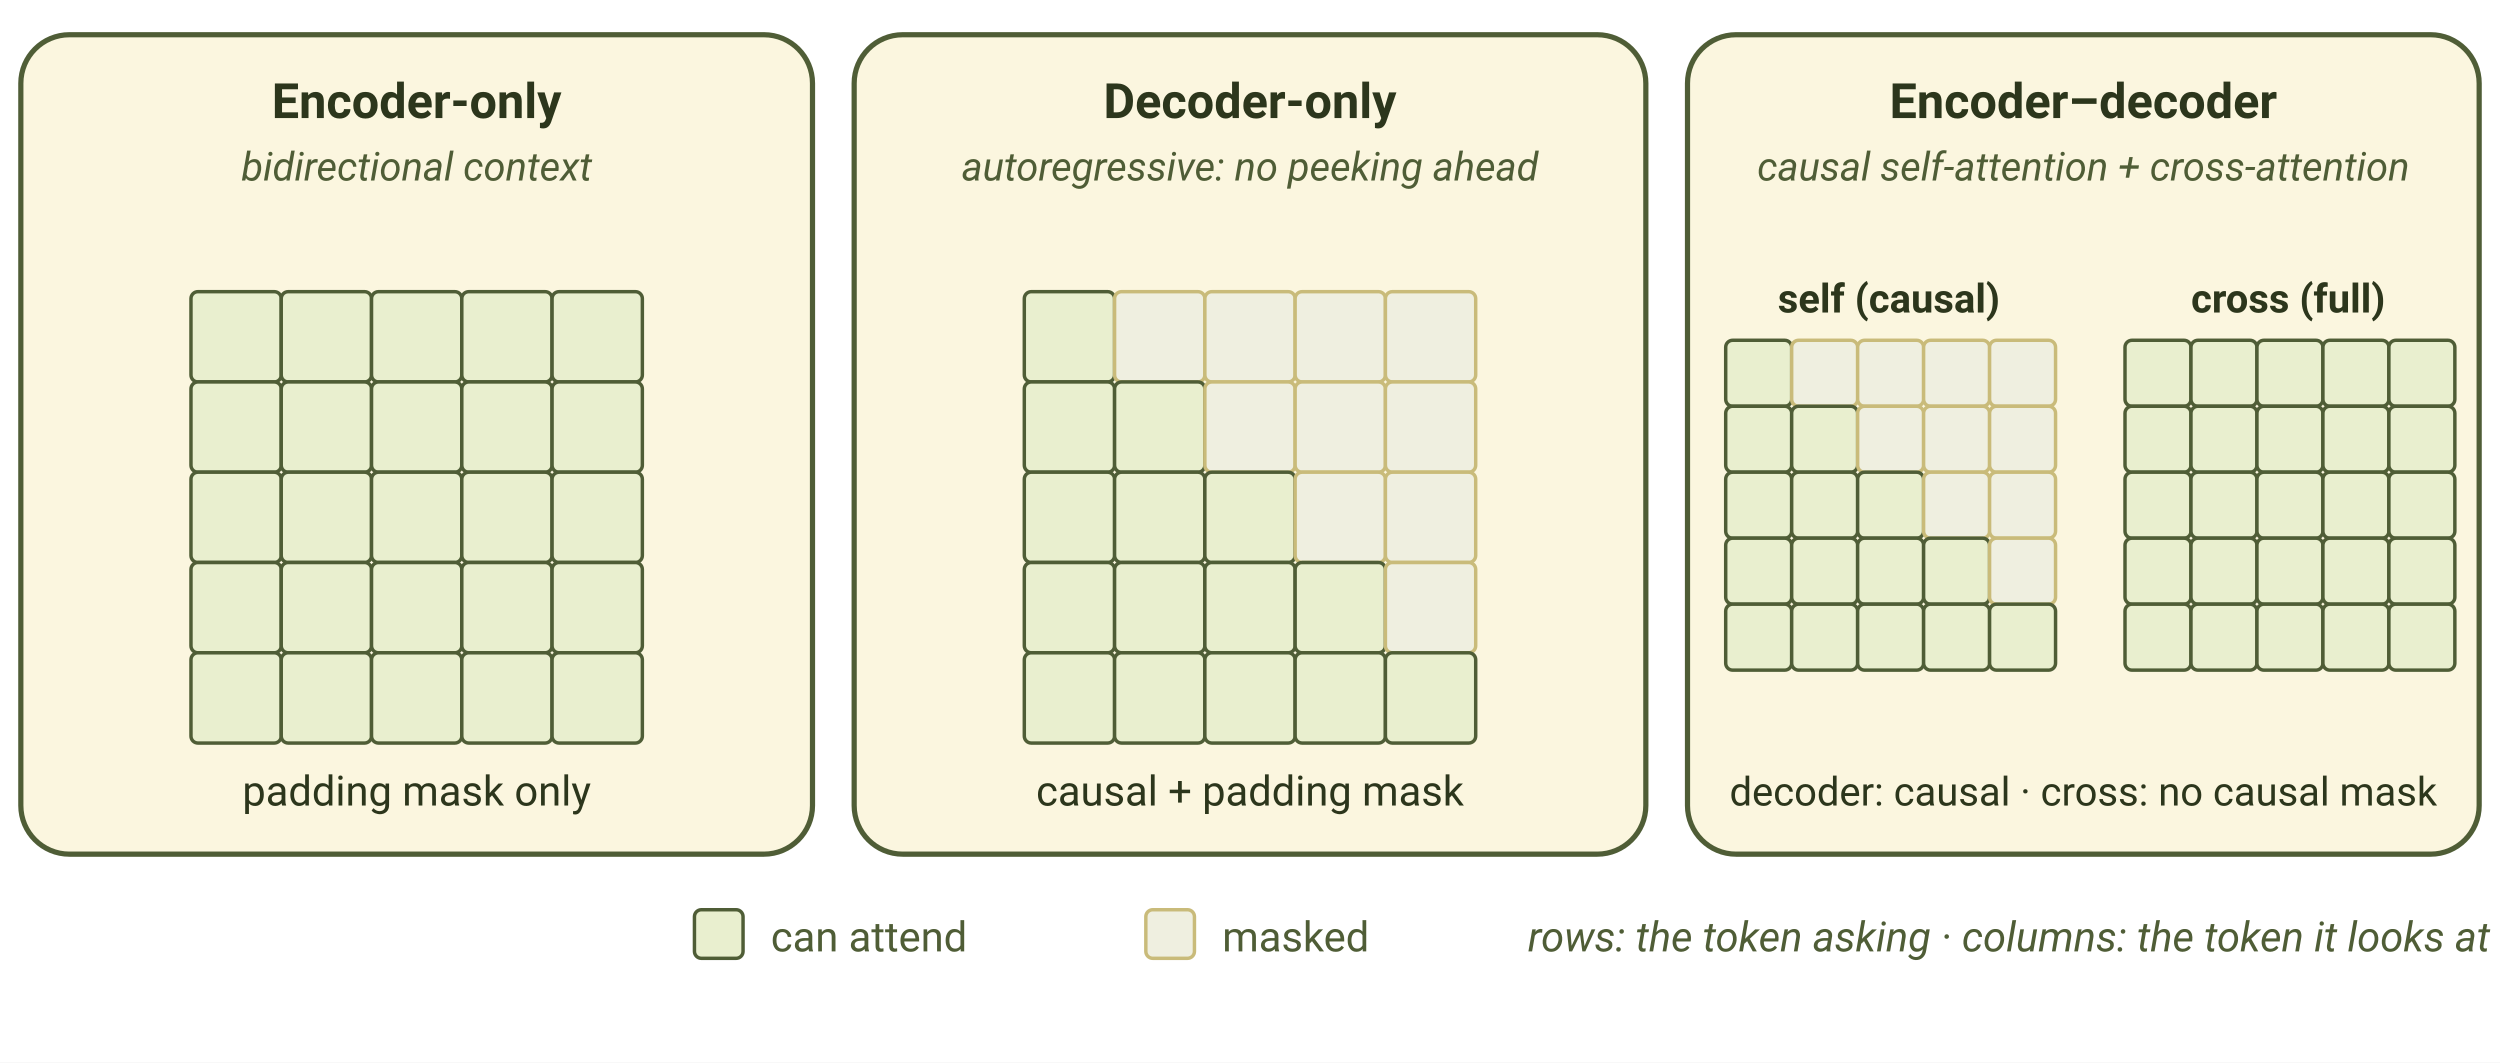
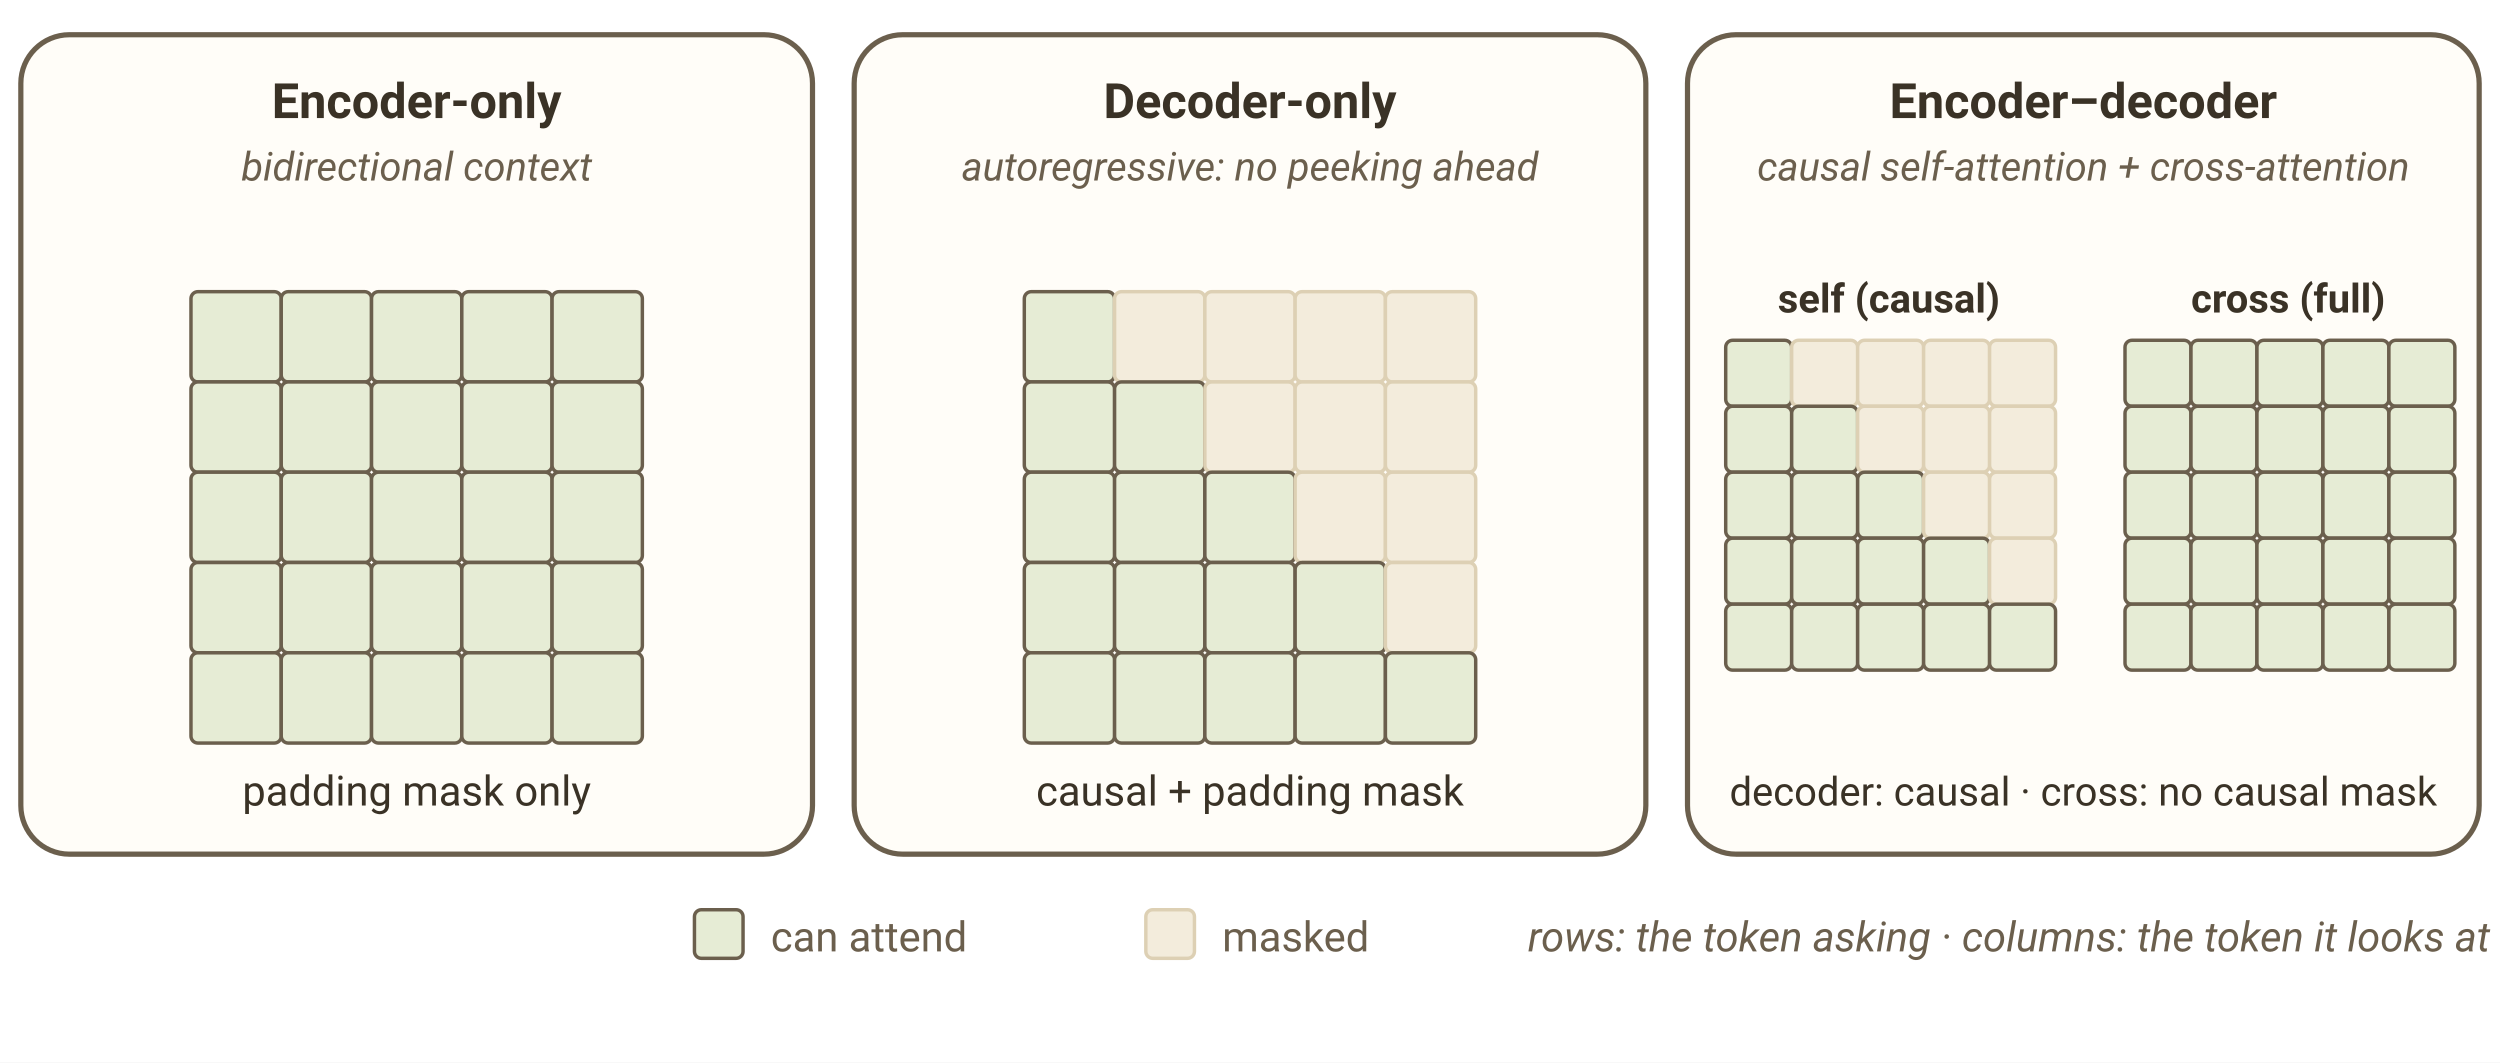
<svg xmlns="http://www.w3.org/2000/svg" viewBox="0 0 720 306" width="720" height="306" font-family="system-ui, -apple-system, 'Segoe UI', Roboto, Helvetica, Arial, sans-serif" role="img">
  <defs />
  <rect width="720" height="306" fill="#ffffff" />
-   <rect x="6" y="10" width="228" height="236" rx="14" fill="#fbf6df" stroke="#4f5d36" stroke-width="1.5" />
-   <text x="120" y="34" font-size="14" font-weight="700" fill="#2c361c" text-anchor="middle">Encoder-only</text>
-   <text x="120" y="52" font-size="11.5" font-weight="400" fill="#4f5d36" text-anchor="middle" font-style="italic">bidirectional context</text>
-   <rect x="246" y="10" width="228" height="236" rx="14" fill="#fbf6df" stroke="#4f5d36" stroke-width="1.5" />
-   <text x="360" y="34" font-size="14" font-weight="700" fill="#2c361c" text-anchor="middle">Decoder-only</text>
-   <text x="360" y="52" font-size="11.5" font-weight="400" fill="#4f5d36" text-anchor="middle" font-style="italic">autoregressive: no peeking ahead</text>
-   <rect x="486" y="10" width="228" height="236" rx="14" fill="#fbf6df" stroke="#4f5d36" stroke-width="1.5" />
-   <text x="600" y="34" font-size="14" font-weight="700" fill="#2c361c" text-anchor="middle">Encoder–decoder</text>
-   <text x="600" y="52" font-size="11.5" font-weight="400" fill="#4f5d36" text-anchor="middle" font-style="italic">causal self-attention + cross-attention</text>
-   <rect x="55" y="84" width="26" height="26" rx="2" fill="#e9efcf" stroke="#4f5d36" stroke-width="1" />
-   <rect x="81" y="84" width="26" height="26" rx="2" fill="#e9efcf" stroke="#4f5d36" stroke-width="1" />
-   <rect x="107" y="84" width="26" height="26" rx="2" fill="#e9efcf" stroke="#4f5d36" stroke-width="1" />
-   <rect x="133" y="84" width="26" height="26" rx="2" fill="#e9efcf" stroke="#4f5d36" stroke-width="1" />
-   <rect x="159" y="84" width="26" height="26" rx="2" fill="#e9efcf" stroke="#4f5d36" stroke-width="1" />
-   <rect x="55" y="110" width="26" height="26" rx="2" fill="#e9efcf" stroke="#4f5d36" stroke-width="1" />
-   <rect x="81" y="110" width="26" height="26" rx="2" fill="#e9efcf" stroke="#4f5d36" stroke-width="1" />
-   <rect x="107" y="110" width="26" height="26" rx="2" fill="#e9efcf" stroke="#4f5d36" stroke-width="1" />
-   <rect x="133" y="110" width="26" height="26" rx="2" fill="#e9efcf" stroke="#4f5d36" stroke-width="1" />
-   <rect x="159" y="110" width="26" height="26" rx="2" fill="#e9efcf" stroke="#4f5d36" stroke-width="1" />
-   <rect x="55" y="136" width="26" height="26" rx="2" fill="#e9efcf" stroke="#4f5d36" stroke-width="1" />
-   <rect x="81" y="136" width="26" height="26" rx="2" fill="#e9efcf" stroke="#4f5d36" stroke-width="1" />
-   <rect x="107" y="136" width="26" height="26" rx="2" fill="#e9efcf" stroke="#4f5d36" stroke-width="1" />
-   <rect x="133" y="136" width="26" height="26" rx="2" fill="#e9efcf" stroke="#4f5d36" stroke-width="1" />
-   <rect x="159" y="136" width="26" height="26" rx="2" fill="#e9efcf" stroke="#4f5d36" stroke-width="1" />
-   <rect x="55" y="162" width="26" height="26" rx="2" fill="#e9efcf" stroke="#4f5d36" stroke-width="1" />
-   <rect x="81" y="162" width="26" height="26" rx="2" fill="#e9efcf" stroke="#4f5d36" stroke-width="1" />
-   <rect x="107" y="162" width="26" height="26" rx="2" fill="#e9efcf" stroke="#4f5d36" stroke-width="1" />
-   <rect x="133" y="162" width="26" height="26" rx="2" fill="#e9efcf" stroke="#4f5d36" stroke-width="1" />
-   <rect x="159" y="162" width="26" height="26" rx="2" fill="#e9efcf" stroke="#4f5d36" stroke-width="1" />
-   <rect x="55" y="188" width="26" height="26" rx="2" fill="#e9efcf" stroke="#4f5d36" stroke-width="1" />
-   <rect x="81" y="188" width="26" height="26" rx="2" fill="#e9efcf" stroke="#4f5d36" stroke-width="1" />
-   <rect x="107" y="188" width="26" height="26" rx="2" fill="#e9efcf" stroke="#4f5d36" stroke-width="1" />
-   <rect x="133" y="188" width="26" height="26" rx="2" fill="#e9efcf" stroke="#4f5d36" stroke-width="1" />
-   <rect x="159" y="188" width="26" height="26" rx="2" fill="#e9efcf" stroke="#4f5d36" stroke-width="1" />
-   <rect x="295" y="84" width="26" height="26" rx="2" fill="#e9efcf" stroke="#4f5d36" stroke-width="1" />
-   <rect x="321" y="84" width="26" height="26" rx="2" fill="#efefe0" stroke="#c9bb7a" stroke-width="1" />
-   <rect x="347" y="84" width="26" height="26" rx="2" fill="#efefe0" stroke="#c9bb7a" stroke-width="1" />
-   <rect x="373" y="84" width="26" height="26" rx="2" fill="#efefe0" stroke="#c9bb7a" stroke-width="1" />
-   <rect x="399" y="84" width="26" height="26" rx="2" fill="#efefe0" stroke="#c9bb7a" stroke-width="1" />
-   <rect x="295" y="110" width="26" height="26" rx="2" fill="#e9efcf" stroke="#4f5d36" stroke-width="1" />
-   <rect x="321" y="110" width="26" height="26" rx="2" fill="#e9efcf" stroke="#4f5d36" stroke-width="1" />
-   <rect x="347" y="110" width="26" height="26" rx="2" fill="#efefe0" stroke="#c9bb7a" stroke-width="1" />
-   <rect x="373" y="110" width="26" height="26" rx="2" fill="#efefe0" stroke="#c9bb7a" stroke-width="1" />
-   <rect x="399" y="110" width="26" height="26" rx="2" fill="#efefe0" stroke="#c9bb7a" stroke-width="1" />
-   <rect x="295" y="136" width="26" height="26" rx="2" fill="#e9efcf" stroke="#4f5d36" stroke-width="1" />
-   <rect x="321" y="136" width="26" height="26" rx="2" fill="#e9efcf" stroke="#4f5d36" stroke-width="1" />
-   <rect x="347" y="136" width="26" height="26" rx="2" fill="#e9efcf" stroke="#4f5d36" stroke-width="1" />
-   <rect x="373" y="136" width="26" height="26" rx="2" fill="#efefe0" stroke="#c9bb7a" stroke-width="1" />
-   <rect x="399" y="136" width="26" height="26" rx="2" fill="#efefe0" stroke="#c9bb7a" stroke-width="1" />
-   <rect x="295" y="162" width="26" height="26" rx="2" fill="#e9efcf" stroke="#4f5d36" stroke-width="1" />
-   <rect x="321" y="162" width="26" height="26" rx="2" fill="#e9efcf" stroke="#4f5d36" stroke-width="1" />
-   <rect x="347" y="162" width="26" height="26" rx="2" fill="#e9efcf" stroke="#4f5d36" stroke-width="1" />
-   <rect x="373" y="162" width="26" height="26" rx="2" fill="#e9efcf" stroke="#4f5d36" stroke-width="1" />
-   <rect x="399" y="162" width="26" height="26" rx="2" fill="#efefe0" stroke="#c9bb7a" stroke-width="1" />
-   <rect x="295" y="188" width="26" height="26" rx="2" fill="#e9efcf" stroke="#4f5d36" stroke-width="1" />
-   <rect x="321" y="188" width="26" height="26" rx="2" fill="#e9efcf" stroke="#4f5d36" stroke-width="1" />
-   <rect x="347" y="188" width="26" height="26" rx="2" fill="#e9efcf" stroke="#4f5d36" stroke-width="1" />
-   <rect x="373" y="188" width="26" height="26" rx="2" fill="#e9efcf" stroke="#4f5d36" stroke-width="1" />
-   <rect x="399" y="188" width="26" height="26" rx="2" fill="#e9efcf" stroke="#4f5d36" stroke-width="1" />
-   <rect x="497" y="98" width="19" height="19" rx="2" fill="#e9efcf" stroke="#4f5d36" stroke-width="1" />
-   <rect x="516" y="98" width="19" height="19" rx="2" fill="#efefe0" stroke="#c9bb7a" stroke-width="1" />
-   <rect x="535" y="98" width="19" height="19" rx="2" fill="#efefe0" stroke="#c9bb7a" stroke-width="1" />
-   <rect x="554" y="98" width="19" height="19" rx="2" fill="#efefe0" stroke="#c9bb7a" stroke-width="1" />
-   <rect x="573" y="98" width="19" height="19" rx="2" fill="#efefe0" stroke="#c9bb7a" stroke-width="1" />
-   <rect x="497" y="117" width="19" height="19" rx="2" fill="#e9efcf" stroke="#4f5d36" stroke-width="1" />
-   <rect x="516" y="117" width="19" height="19" rx="2" fill="#e9efcf" stroke="#4f5d36" stroke-width="1" />
-   <rect x="535" y="117" width="19" height="19" rx="2" fill="#efefe0" stroke="#c9bb7a" stroke-width="1" />
-   <rect x="554" y="117" width="19" height="19" rx="2" fill="#efefe0" stroke="#c9bb7a" stroke-width="1" />
-   <rect x="573" y="117" width="19" height="19" rx="2" fill="#efefe0" stroke="#c9bb7a" stroke-width="1" />
-   <rect x="497" y="136" width="19" height="19" rx="2" fill="#e9efcf" stroke="#4f5d36" stroke-width="1" />
-   <rect x="516" y="136" width="19" height="19" rx="2" fill="#e9efcf" stroke="#4f5d36" stroke-width="1" />
-   <rect x="535" y="136" width="19" height="19" rx="2" fill="#e9efcf" stroke="#4f5d36" stroke-width="1" />
-   <rect x="554" y="136" width="19" height="19" rx="2" fill="#efefe0" stroke="#c9bb7a" stroke-width="1" />
-   <rect x="573" y="136" width="19" height="19" rx="2" fill="#efefe0" stroke="#c9bb7a" stroke-width="1" />
-   <rect x="497" y="155" width="19" height="19" rx="2" fill="#e9efcf" stroke="#4f5d36" stroke-width="1" />
-   <rect x="516" y="155" width="19" height="19" rx="2" fill="#e9efcf" stroke="#4f5d36" stroke-width="1" />
-   <rect x="535" y="155" width="19" height="19" rx="2" fill="#e9efcf" stroke="#4f5d36" stroke-width="1" />
-   <rect x="554" y="155" width="19" height="19" rx="2" fill="#e9efcf" stroke="#4f5d36" stroke-width="1" />
-   <rect x="573" y="155" width="19" height="19" rx="2" fill="#efefe0" stroke="#c9bb7a" stroke-width="1" />
-   <rect x="497" y="174" width="19" height="19" rx="2" fill="#e9efcf" stroke="#4f5d36" stroke-width="1" />
-   <rect x="516" y="174" width="19" height="19" rx="2" fill="#e9efcf" stroke="#4f5d36" stroke-width="1" />
-   <rect x="535" y="174" width="19" height="19" rx="2" fill="#e9efcf" stroke="#4f5d36" stroke-width="1" />
-   <rect x="554" y="174" width="19" height="19" rx="2" fill="#e9efcf" stroke="#4f5d36" stroke-width="1" />
-   <rect x="573" y="174" width="19" height="19" rx="2" fill="#e9efcf" stroke="#4f5d36" stroke-width="1" />
-   <rect x="612" y="98" width="19" height="19" rx="2" fill="#e9efcf" stroke="#4f5d36" stroke-width="1" />
-   <rect x="631" y="98" width="19" height="19" rx="2" fill="#e9efcf" stroke="#4f5d36" stroke-width="1" />
-   <rect x="650" y="98" width="19" height="19" rx="2" fill="#e9efcf" stroke="#4f5d36" stroke-width="1" />
-   <rect x="669" y="98" width="19" height="19" rx="2" fill="#e9efcf" stroke="#4f5d36" stroke-width="1" />
-   <rect x="688" y="98" width="19" height="19" rx="2" fill="#e9efcf" stroke="#4f5d36" stroke-width="1" />
-   <rect x="612" y="117" width="19" height="19" rx="2" fill="#e9efcf" stroke="#4f5d36" stroke-width="1" />
-   <rect x="631" y="117" width="19" height="19" rx="2" fill="#e9efcf" stroke="#4f5d36" stroke-width="1" />
-   <rect x="650" y="117" width="19" height="19" rx="2" fill="#e9efcf" stroke="#4f5d36" stroke-width="1" />
-   <rect x="669" y="117" width="19" height="19" rx="2" fill="#e9efcf" stroke="#4f5d36" stroke-width="1" />
-   <rect x="688" y="117" width="19" height="19" rx="2" fill="#e9efcf" stroke="#4f5d36" stroke-width="1" />
-   <rect x="612" y="136" width="19" height="19" rx="2" fill="#e9efcf" stroke="#4f5d36" stroke-width="1" />
-   <rect x="631" y="136" width="19" height="19" rx="2" fill="#e9efcf" stroke="#4f5d36" stroke-width="1" />
-   <rect x="650" y="136" width="19" height="19" rx="2" fill="#e9efcf" stroke="#4f5d36" stroke-width="1" />
-   <rect x="669" y="136" width="19" height="19" rx="2" fill="#e9efcf" stroke="#4f5d36" stroke-width="1" />
-   <rect x="688" y="136" width="19" height="19" rx="2" fill="#e9efcf" stroke="#4f5d36" stroke-width="1" />
-   <rect x="612" y="155" width="19" height="19" rx="2" fill="#e9efcf" stroke="#4f5d36" stroke-width="1" />
-   <rect x="631" y="155" width="19" height="19" rx="2" fill="#e9efcf" stroke="#4f5d36" stroke-width="1" />
-   <rect x="650" y="155" width="19" height="19" rx="2" fill="#e9efcf" stroke="#4f5d36" stroke-width="1" />
-   <rect x="669" y="155" width="19" height="19" rx="2" fill="#e9efcf" stroke="#4f5d36" stroke-width="1" />
-   <rect x="688" y="155" width="19" height="19" rx="2" fill="#e9efcf" stroke="#4f5d36" stroke-width="1" />
-   <rect x="612" y="174" width="19" height="19" rx="2" fill="#e9efcf" stroke="#4f5d36" stroke-width="1" />
-   <rect x="631" y="174" width="19" height="19" rx="2" fill="#e9efcf" stroke="#4f5d36" stroke-width="1" />
-   <rect x="650" y="174" width="19" height="19" rx="2" fill="#e9efcf" stroke="#4f5d36" stroke-width="1" />
-   <rect x="669" y="174" width="19" height="19" rx="2" fill="#e9efcf" stroke="#4f5d36" stroke-width="1" />
-   <rect x="688" y="174" width="19" height="19" rx="2" fill="#e9efcf" stroke="#4f5d36" stroke-width="1" />
-   <text x="544" y="90" font-size="11.5" font-weight="700" fill="#2c361c" text-anchor="middle">self (causal)</text>
-   <text x="659" y="90" font-size="11.5" font-weight="700" fill="#2c361c" text-anchor="middle">cross (full)</text>
-   <text x="120" y="232" font-size="12" font-weight="400" fill="#2c361c" text-anchor="middle">padding mask only</text>
-   <text x="360" y="232" font-size="12" font-weight="400" fill="#2c361c" text-anchor="middle">causal + padding mask</text>
-   <text x="600" y="232" font-size="11.5" font-weight="400" fill="#2c361c" text-anchor="middle">decoder: causal · cross: no causal mask</text>
-   <rect x="200" y="262" width="14" height="14" rx="2" fill="#e9efcf" stroke="#4f5d36" stroke-width="1" />
-   <text x="222" y="274" font-size="12" font-weight="400" fill="#4f5d36" text-anchor="start">can attend</text>
-   <rect x="330" y="262" width="14" height="14" rx="2" fill="#efefe0" stroke="#c9bb7a" stroke-width="1" />
-   <text x="352" y="274" font-size="12" font-weight="400" fill="#4f5d36" text-anchor="start">masked</text>
-   <text x="440" y="274" font-size="12" font-weight="400" fill="#4f5d36" text-anchor="start" font-style="italic">rows: the token asking · columns: the token it looks at</text>
+   <rect x="6" y="10" width="228" height="236" rx="14" fill="#fffdf8" stroke="#6b5f4d" stroke-width="1.5" />
+   <text x="120" y="34" font-size="14" font-weight="700" fill="#3a3226" text-anchor="middle">Encoder-only</text>
+   <text x="120" y="52" font-size="11.5" font-weight="400" fill="#6b5f4d" text-anchor="middle" font-style="italic">bidirectional context</text>
+   <rect x="246" y="10" width="228" height="236" rx="14" fill="#fffdf8" stroke="#6b5f4d" stroke-width="1.5" />
+   <text x="360" y="34" font-size="14" font-weight="700" fill="#3a3226" text-anchor="middle">Decoder-only</text>
+   <text x="360" y="52" font-size="11.5" font-weight="400" fill="#6b5f4d" text-anchor="middle" font-style="italic">autoregressive: no peeking ahead</text>
+   <rect x="486" y="10" width="228" height="236" rx="14" fill="#fffdf8" stroke="#6b5f4d" stroke-width="1.5" />
+   <text x="600" y="34" font-size="14" font-weight="700" fill="#3a3226" text-anchor="middle">Encoder–decoder</text>
+   <text x="600" y="52" font-size="11.5" font-weight="400" fill="#6b5f4d" text-anchor="middle" font-style="italic">causal self-attention + cross-attention</text>
+   <rect x="55" y="84" width="26" height="26" rx="2" fill="#e6ecd5" stroke="#6b5f4d" stroke-width="1" />
+   <rect x="81" y="84" width="26" height="26" rx="2" fill="#e6ecd5" stroke="#6b5f4d" stroke-width="1" />
+   <rect x="107" y="84" width="26" height="26" rx="2" fill="#e6ecd5" stroke="#6b5f4d" stroke-width="1" />
+   <rect x="133" y="84" width="26" height="26" rx="2" fill="#e6ecd5" stroke="#6b5f4d" stroke-width="1" />
+   <rect x="159" y="84" width="26" height="26" rx="2" fill="#e6ecd5" stroke="#6b5f4d" stroke-width="1" />
+   <rect x="55" y="110" width="26" height="26" rx="2" fill="#e6ecd5" stroke="#6b5f4d" stroke-width="1" />
+   <rect x="81" y="110" width="26" height="26" rx="2" fill="#e6ecd5" stroke="#6b5f4d" stroke-width="1" />
+   <rect x="107" y="110" width="26" height="26" rx="2" fill="#e6ecd5" stroke="#6b5f4d" stroke-width="1" />
+   <rect x="133" y="110" width="26" height="26" rx="2" fill="#e6ecd5" stroke="#6b5f4d" stroke-width="1" />
+   <rect x="159" y="110" width="26" height="26" rx="2" fill="#e6ecd5" stroke="#6b5f4d" stroke-width="1" />
+   <rect x="55" y="136" width="26" height="26" rx="2" fill="#e6ecd5" stroke="#6b5f4d" stroke-width="1" />
+   <rect x="81" y="136" width="26" height="26" rx="2" fill="#e6ecd5" stroke="#6b5f4d" stroke-width="1" />
+   <rect x="107" y="136" width="26" height="26" rx="2" fill="#e6ecd5" stroke="#6b5f4d" stroke-width="1" />
+   <rect x="133" y="136" width="26" height="26" rx="2" fill="#e6ecd5" stroke="#6b5f4d" stroke-width="1" />
+   <rect x="159" y="136" width="26" height="26" rx="2" fill="#e6ecd5" stroke="#6b5f4d" stroke-width="1" />
+   <rect x="55" y="162" width="26" height="26" rx="2" fill="#e6ecd5" stroke="#6b5f4d" stroke-width="1" />
+   <rect x="81" y="162" width="26" height="26" rx="2" fill="#e6ecd5" stroke="#6b5f4d" stroke-width="1" />
+   <rect x="107" y="162" width="26" height="26" rx="2" fill="#e6ecd5" stroke="#6b5f4d" stroke-width="1" />
+   <rect x="133" y="162" width="26" height="26" rx="2" fill="#e6ecd5" stroke="#6b5f4d" stroke-width="1" />
+   <rect x="159" y="162" width="26" height="26" rx="2" fill="#e6ecd5" stroke="#6b5f4d" stroke-width="1" />
+   <rect x="55" y="188" width="26" height="26" rx="2" fill="#e6ecd5" stroke="#6b5f4d" stroke-width="1" />
+   <rect x="81" y="188" width="26" height="26" rx="2" fill="#e6ecd5" stroke="#6b5f4d" stroke-width="1" />
+   <rect x="107" y="188" width="26" height="26" rx="2" fill="#e6ecd5" stroke="#6b5f4d" stroke-width="1" />
+   <rect x="133" y="188" width="26" height="26" rx="2" fill="#e6ecd5" stroke="#6b5f4d" stroke-width="1" />
+   <rect x="159" y="188" width="26" height="26" rx="2" fill="#e6ecd5" stroke="#6b5f4d" stroke-width="1" />
+   <rect x="295" y="84" width="26" height="26" rx="2" fill="#e6ecd5" stroke="#6b5f4d" stroke-width="1" />
+   <rect x="321" y="84" width="26" height="26" rx="2" fill="#f3ecdc" stroke="#ddd0b4" stroke-width="1" />
+   <rect x="347" y="84" width="26" height="26" rx="2" fill="#f3ecdc" stroke="#ddd0b4" stroke-width="1" />
+   <rect x="373" y="84" width="26" height="26" rx="2" fill="#f3ecdc" stroke="#ddd0b4" stroke-width="1" />
+   <rect x="399" y="84" width="26" height="26" rx="2" fill="#f3ecdc" stroke="#ddd0b4" stroke-width="1" />
+   <rect x="295" y="110" width="26" height="26" rx="2" fill="#e6ecd5" stroke="#6b5f4d" stroke-width="1" />
+   <rect x="321" y="110" width="26" height="26" rx="2" fill="#e6ecd5" stroke="#6b5f4d" stroke-width="1" />
+   <rect x="347" y="110" width="26" height="26" rx="2" fill="#f3ecdc" stroke="#ddd0b4" stroke-width="1" />
+   <rect x="373" y="110" width="26" height="26" rx="2" fill="#f3ecdc" stroke="#ddd0b4" stroke-width="1" />
+   <rect x="399" y="110" width="26" height="26" rx="2" fill="#f3ecdc" stroke="#ddd0b4" stroke-width="1" />
+   <rect x="295" y="136" width="26" height="26" rx="2" fill="#e6ecd5" stroke="#6b5f4d" stroke-width="1" />
+   <rect x="321" y="136" width="26" height="26" rx="2" fill="#e6ecd5" stroke="#6b5f4d" stroke-width="1" />
+   <rect x="347" y="136" width="26" height="26" rx="2" fill="#e6ecd5" stroke="#6b5f4d" stroke-width="1" />
+   <rect x="373" y="136" width="26" height="26" rx="2" fill="#f3ecdc" stroke="#ddd0b4" stroke-width="1" />
+   <rect x="399" y="136" width="26" height="26" rx="2" fill="#f3ecdc" stroke="#ddd0b4" stroke-width="1" />
+   <rect x="295" y="162" width="26" height="26" rx="2" fill="#e6ecd5" stroke="#6b5f4d" stroke-width="1" />
+   <rect x="321" y="162" width="26" height="26" rx="2" fill="#e6ecd5" stroke="#6b5f4d" stroke-width="1" />
+   <rect x="347" y="162" width="26" height="26" rx="2" fill="#e6ecd5" stroke="#6b5f4d" stroke-width="1" />
+   <rect x="373" y="162" width="26" height="26" rx="2" fill="#e6ecd5" stroke="#6b5f4d" stroke-width="1" />
+   <rect x="399" y="162" width="26" height="26" rx="2" fill="#f3ecdc" stroke="#ddd0b4" stroke-width="1" />
+   <rect x="295" y="188" width="26" height="26" rx="2" fill="#e6ecd5" stroke="#6b5f4d" stroke-width="1" />
+   <rect x="321" y="188" width="26" height="26" rx="2" fill="#e6ecd5" stroke="#6b5f4d" stroke-width="1" />
+   <rect x="347" y="188" width="26" height="26" rx="2" fill="#e6ecd5" stroke="#6b5f4d" stroke-width="1" />
+   <rect x="373" y="188" width="26" height="26" rx="2" fill="#e6ecd5" stroke="#6b5f4d" stroke-width="1" />
+   <rect x="399" y="188" width="26" height="26" rx="2" fill="#e6ecd5" stroke="#6b5f4d" stroke-width="1" />
+   <rect x="497" y="98" width="19" height="19" rx="2" fill="#e6ecd5" stroke="#6b5f4d" stroke-width="1" />
+   <rect x="516" y="98" width="19" height="19" rx="2" fill="#f3ecdc" stroke="#ddd0b4" stroke-width="1" />
+   <rect x="535" y="98" width="19" height="19" rx="2" fill="#f3ecdc" stroke="#ddd0b4" stroke-width="1" />
+   <rect x="554" y="98" width="19" height="19" rx="2" fill="#f3ecdc" stroke="#ddd0b4" stroke-width="1" />
+   <rect x="573" y="98" width="19" height="19" rx="2" fill="#f3ecdc" stroke="#ddd0b4" stroke-width="1" />
+   <rect x="497" y="117" width="19" height="19" rx="2" fill="#e6ecd5" stroke="#6b5f4d" stroke-width="1" />
+   <rect x="516" y="117" width="19" height="19" rx="2" fill="#e6ecd5" stroke="#6b5f4d" stroke-width="1" />
+   <rect x="535" y="117" width="19" height="19" rx="2" fill="#f3ecdc" stroke="#ddd0b4" stroke-width="1" />
+   <rect x="554" y="117" width="19" height="19" rx="2" fill="#f3ecdc" stroke="#ddd0b4" stroke-width="1" />
+   <rect x="573" y="117" width="19" height="19" rx="2" fill="#f3ecdc" stroke="#ddd0b4" stroke-width="1" />
+   <rect x="497" y="136" width="19" height="19" rx="2" fill="#e6ecd5" stroke="#6b5f4d" stroke-width="1" />
+   <rect x="516" y="136" width="19" height="19" rx="2" fill="#e6ecd5" stroke="#6b5f4d" stroke-width="1" />
+   <rect x="535" y="136" width="19" height="19" rx="2" fill="#e6ecd5" stroke="#6b5f4d" stroke-width="1" />
+   <rect x="554" y="136" width="19" height="19" rx="2" fill="#f3ecdc" stroke="#ddd0b4" stroke-width="1" />
+   <rect x="573" y="136" width="19" height="19" rx="2" fill="#f3ecdc" stroke="#ddd0b4" stroke-width="1" />
+   <rect x="497" y="155" width="19" height="19" rx="2" fill="#e6ecd5" stroke="#6b5f4d" stroke-width="1" />
+   <rect x="516" y="155" width="19" height="19" rx="2" fill="#e6ecd5" stroke="#6b5f4d" stroke-width="1" />
+   <rect x="535" y="155" width="19" height="19" rx="2" fill="#e6ecd5" stroke="#6b5f4d" stroke-width="1" />
+   <rect x="554" y="155" width="19" height="19" rx="2" fill="#e6ecd5" stroke="#6b5f4d" stroke-width="1" />
+   <rect x="573" y="155" width="19" height="19" rx="2" fill="#f3ecdc" stroke="#ddd0b4" stroke-width="1" />
+   <rect x="497" y="174" width="19" height="19" rx="2" fill="#e6ecd5" stroke="#6b5f4d" stroke-width="1" />
+   <rect x="516" y="174" width="19" height="19" rx="2" fill="#e6ecd5" stroke="#6b5f4d" stroke-width="1" />
+   <rect x="535" y="174" width="19" height="19" rx="2" fill="#e6ecd5" stroke="#6b5f4d" stroke-width="1" />
+   <rect x="554" y="174" width="19" height="19" rx="2" fill="#e6ecd5" stroke="#6b5f4d" stroke-width="1" />
+   <rect x="573" y="174" width="19" height="19" rx="2" fill="#e6ecd5" stroke="#6b5f4d" stroke-width="1" />
+   <rect x="612" y="98" width="19" height="19" rx="2" fill="#e6ecd5" stroke="#6b5f4d" stroke-width="1" />
+   <rect x="631" y="98" width="19" height="19" rx="2" fill="#e6ecd5" stroke="#6b5f4d" stroke-width="1" />
+   <rect x="650" y="98" width="19" height="19" rx="2" fill="#e6ecd5" stroke="#6b5f4d" stroke-width="1" />
+   <rect x="669" y="98" width="19" height="19" rx="2" fill="#e6ecd5" stroke="#6b5f4d" stroke-width="1" />
+   <rect x="688" y="98" width="19" height="19" rx="2" fill="#e6ecd5" stroke="#6b5f4d" stroke-width="1" />
+   <rect x="612" y="117" width="19" height="19" rx="2" fill="#e6ecd5" stroke="#6b5f4d" stroke-width="1" />
+   <rect x="631" y="117" width="19" height="19" rx="2" fill="#e6ecd5" stroke="#6b5f4d" stroke-width="1" />
+   <rect x="650" y="117" width="19" height="19" rx="2" fill="#e6ecd5" stroke="#6b5f4d" stroke-width="1" />
+   <rect x="669" y="117" width="19" height="19" rx="2" fill="#e6ecd5" stroke="#6b5f4d" stroke-width="1" />
+   <rect x="688" y="117" width="19" height="19" rx="2" fill="#e6ecd5" stroke="#6b5f4d" stroke-width="1" />
+   <rect x="612" y="136" width="19" height="19" rx="2" fill="#e6ecd5" stroke="#6b5f4d" stroke-width="1" />
+   <rect x="631" y="136" width="19" height="19" rx="2" fill="#e6ecd5" stroke="#6b5f4d" stroke-width="1" />
+   <rect x="650" y="136" width="19" height="19" rx="2" fill="#e6ecd5" stroke="#6b5f4d" stroke-width="1" />
+   <rect x="669" y="136" width="19" height="19" rx="2" fill="#e6ecd5" stroke="#6b5f4d" stroke-width="1" />
+   <rect x="688" y="136" width="19" height="19" rx="2" fill="#e6ecd5" stroke="#6b5f4d" stroke-width="1" />
+   <rect x="612" y="155" width="19" height="19" rx="2" fill="#e6ecd5" stroke="#6b5f4d" stroke-width="1" />
+   <rect x="631" y="155" width="19" height="19" rx="2" fill="#e6ecd5" stroke="#6b5f4d" stroke-width="1" />
+   <rect x="650" y="155" width="19" height="19" rx="2" fill="#e6ecd5" stroke="#6b5f4d" stroke-width="1" />
+   <rect x="669" y="155" width="19" height="19" rx="2" fill="#e6ecd5" stroke="#6b5f4d" stroke-width="1" />
+   <rect x="688" y="155" width="19" height="19" rx="2" fill="#e6ecd5" stroke="#6b5f4d" stroke-width="1" />
+   <rect x="612" y="174" width="19" height="19" rx="2" fill="#e6ecd5" stroke="#6b5f4d" stroke-width="1" />
+   <rect x="631" y="174" width="19" height="19" rx="2" fill="#e6ecd5" stroke="#6b5f4d" stroke-width="1" />
+   <rect x="650" y="174" width="19" height="19" rx="2" fill="#e6ecd5" stroke="#6b5f4d" stroke-width="1" />
+   <rect x="669" y="174" width="19" height="19" rx="2" fill="#e6ecd5" stroke="#6b5f4d" stroke-width="1" />
+   <rect x="688" y="174" width="19" height="19" rx="2" fill="#e6ecd5" stroke="#6b5f4d" stroke-width="1" />
+   <text x="544" y="90" font-size="11.5" font-weight="700" fill="#3a3226" text-anchor="middle">self (causal)</text>
+   <text x="659" y="90" font-size="11.5" font-weight="700" fill="#3a3226" text-anchor="middle">cross (full)</text>
+   <text x="120" y="232" font-size="12" font-weight="400" fill="#3a3226" text-anchor="middle">padding mask only</text>
+   <text x="360" y="232" font-size="12" font-weight="400" fill="#3a3226" text-anchor="middle">causal + padding mask</text>
+   <text x="600" y="232" font-size="11.5" font-weight="400" fill="#3a3226" text-anchor="middle">decoder: causal · cross: no causal mask</text>
+   <rect x="200" y="262" width="14" height="14" rx="2" fill="#e6ecd5" stroke="#6b5f4d" stroke-width="1" />
+   <text x="222" y="274" font-size="12" font-weight="400" fill="#6b5f4d" text-anchor="start">can attend</text>
+   <rect x="330" y="262" width="14" height="14" rx="2" fill="#f3ecdc" stroke="#ddd0b4" stroke-width="1" />
+   <text x="352" y="274" font-size="12" font-weight="400" fill="#6b5f4d" text-anchor="start">masked</text>
+   <text x="440" y="274" font-size="12" font-weight="400" fill="#6b5f4d" text-anchor="start" font-style="italic">rows: the token asking · columns: the token it looks at</text>
</svg>
